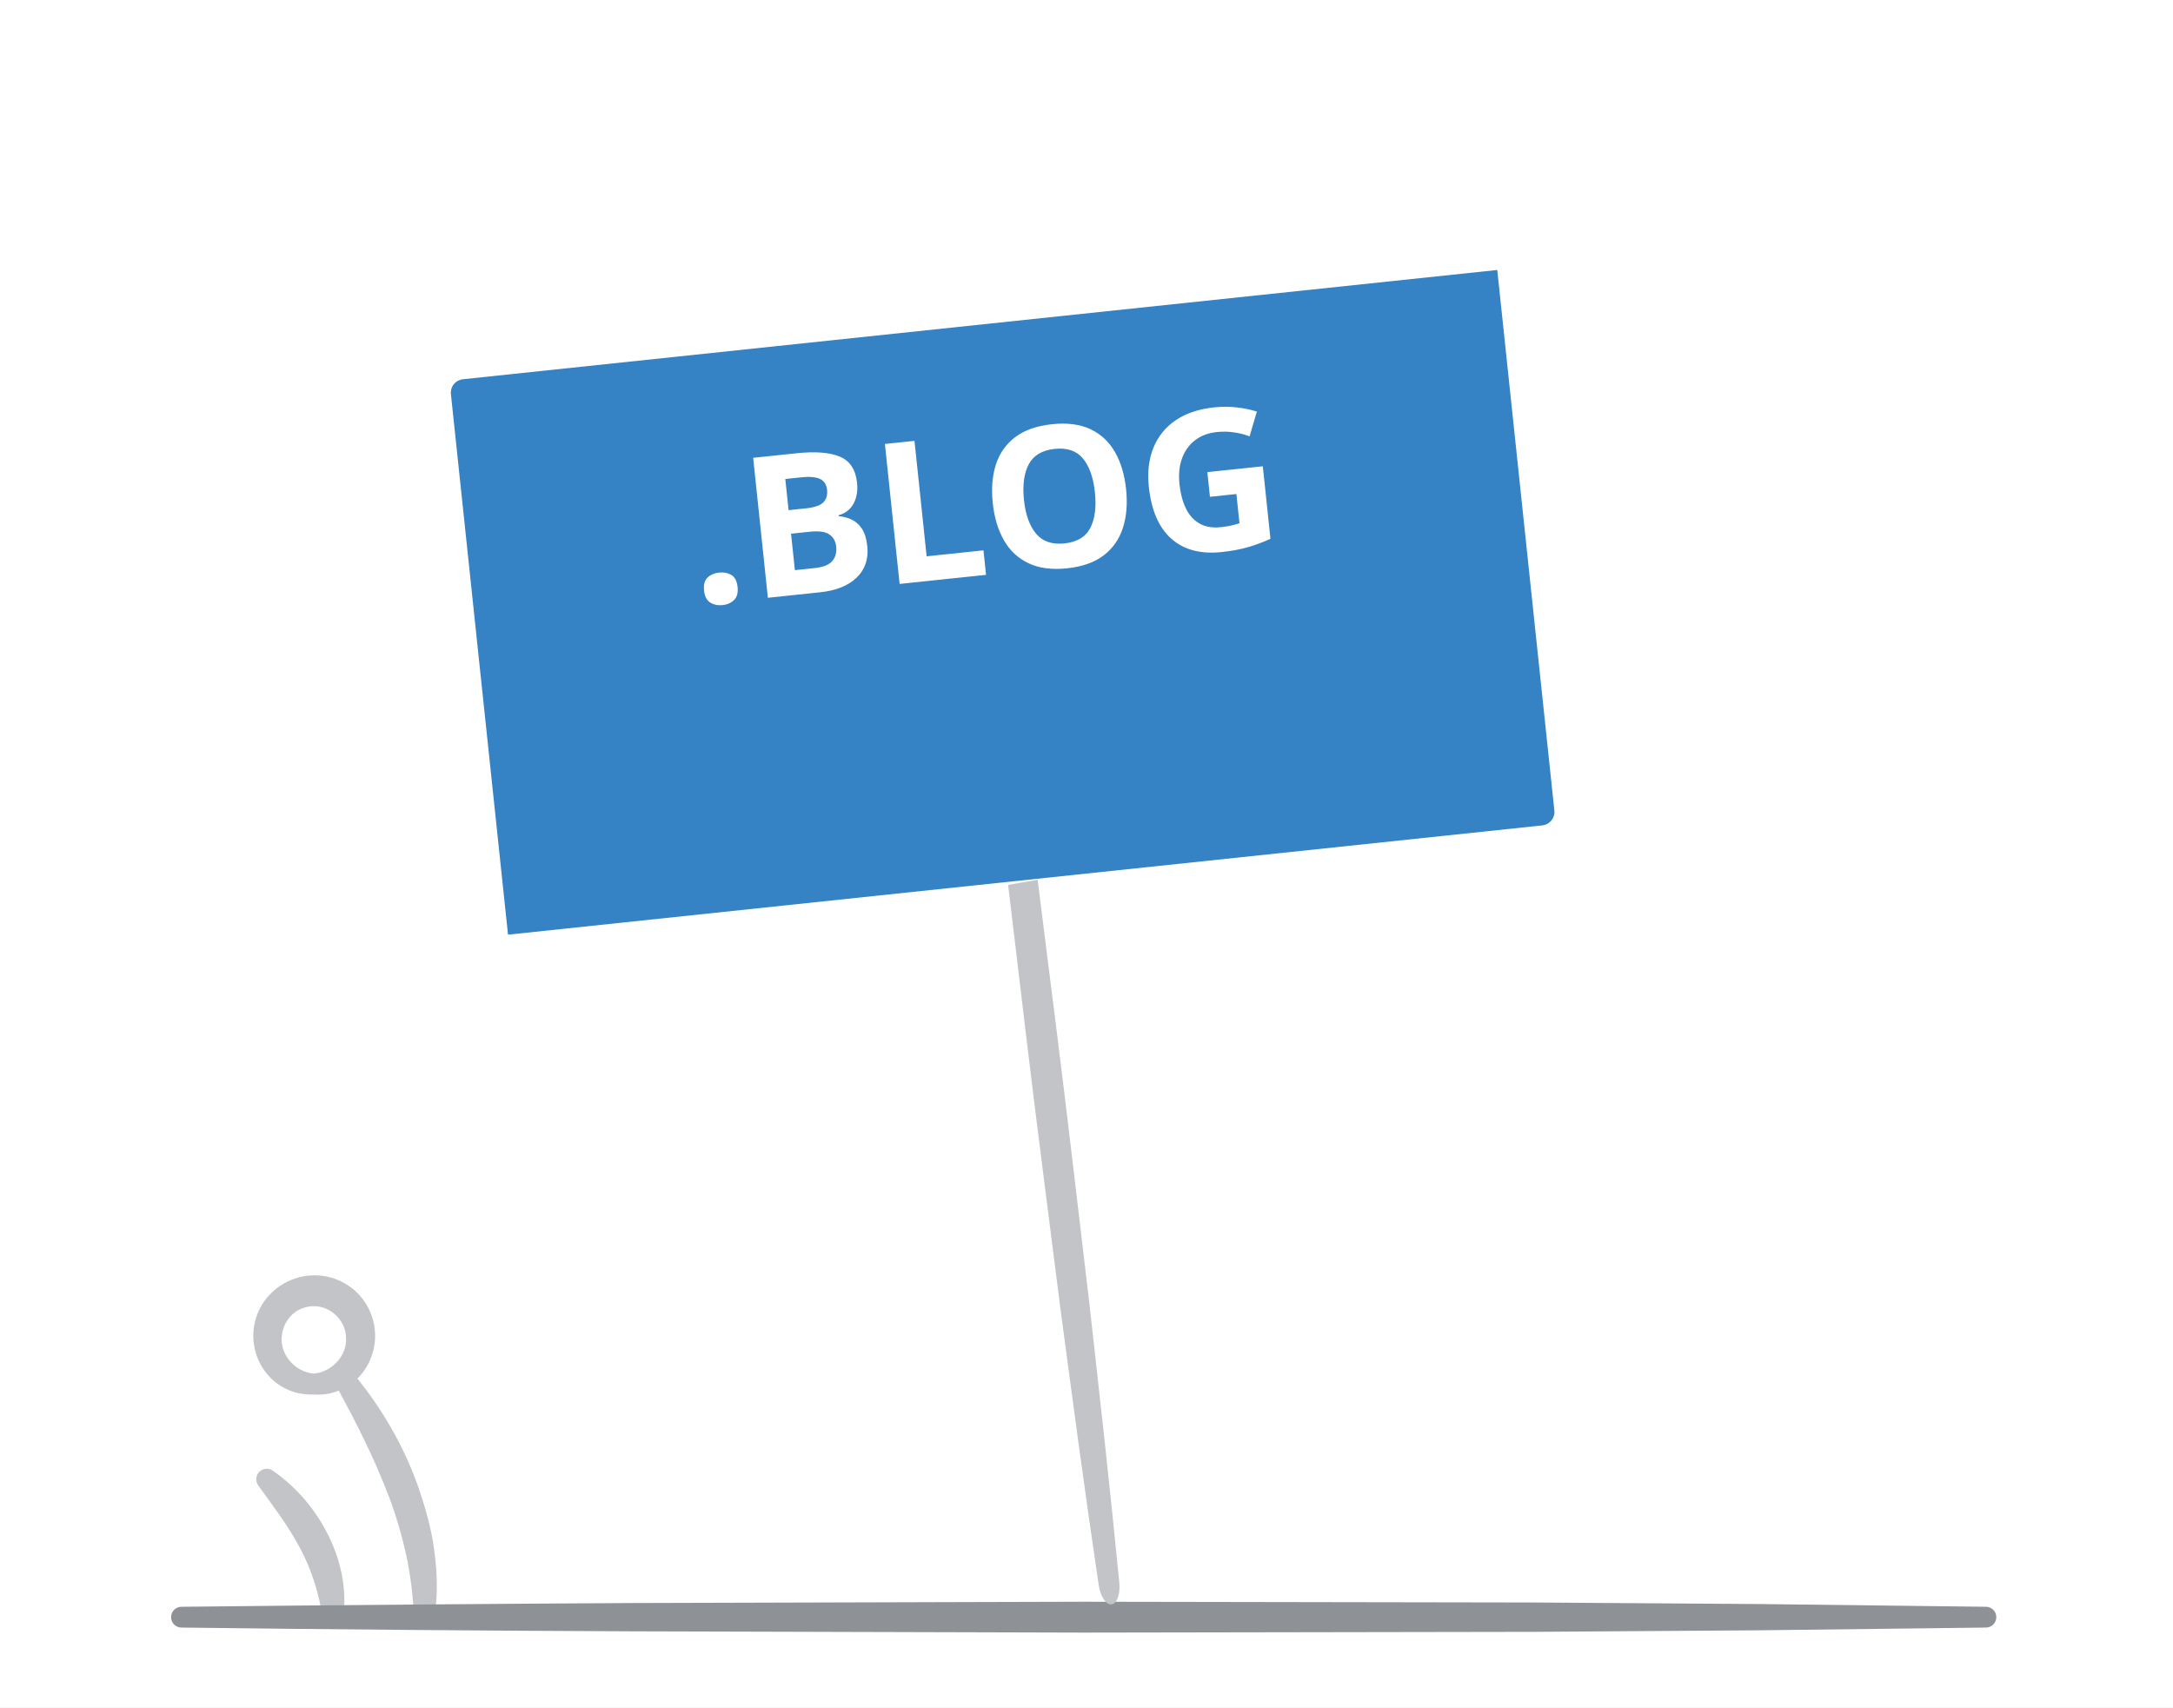
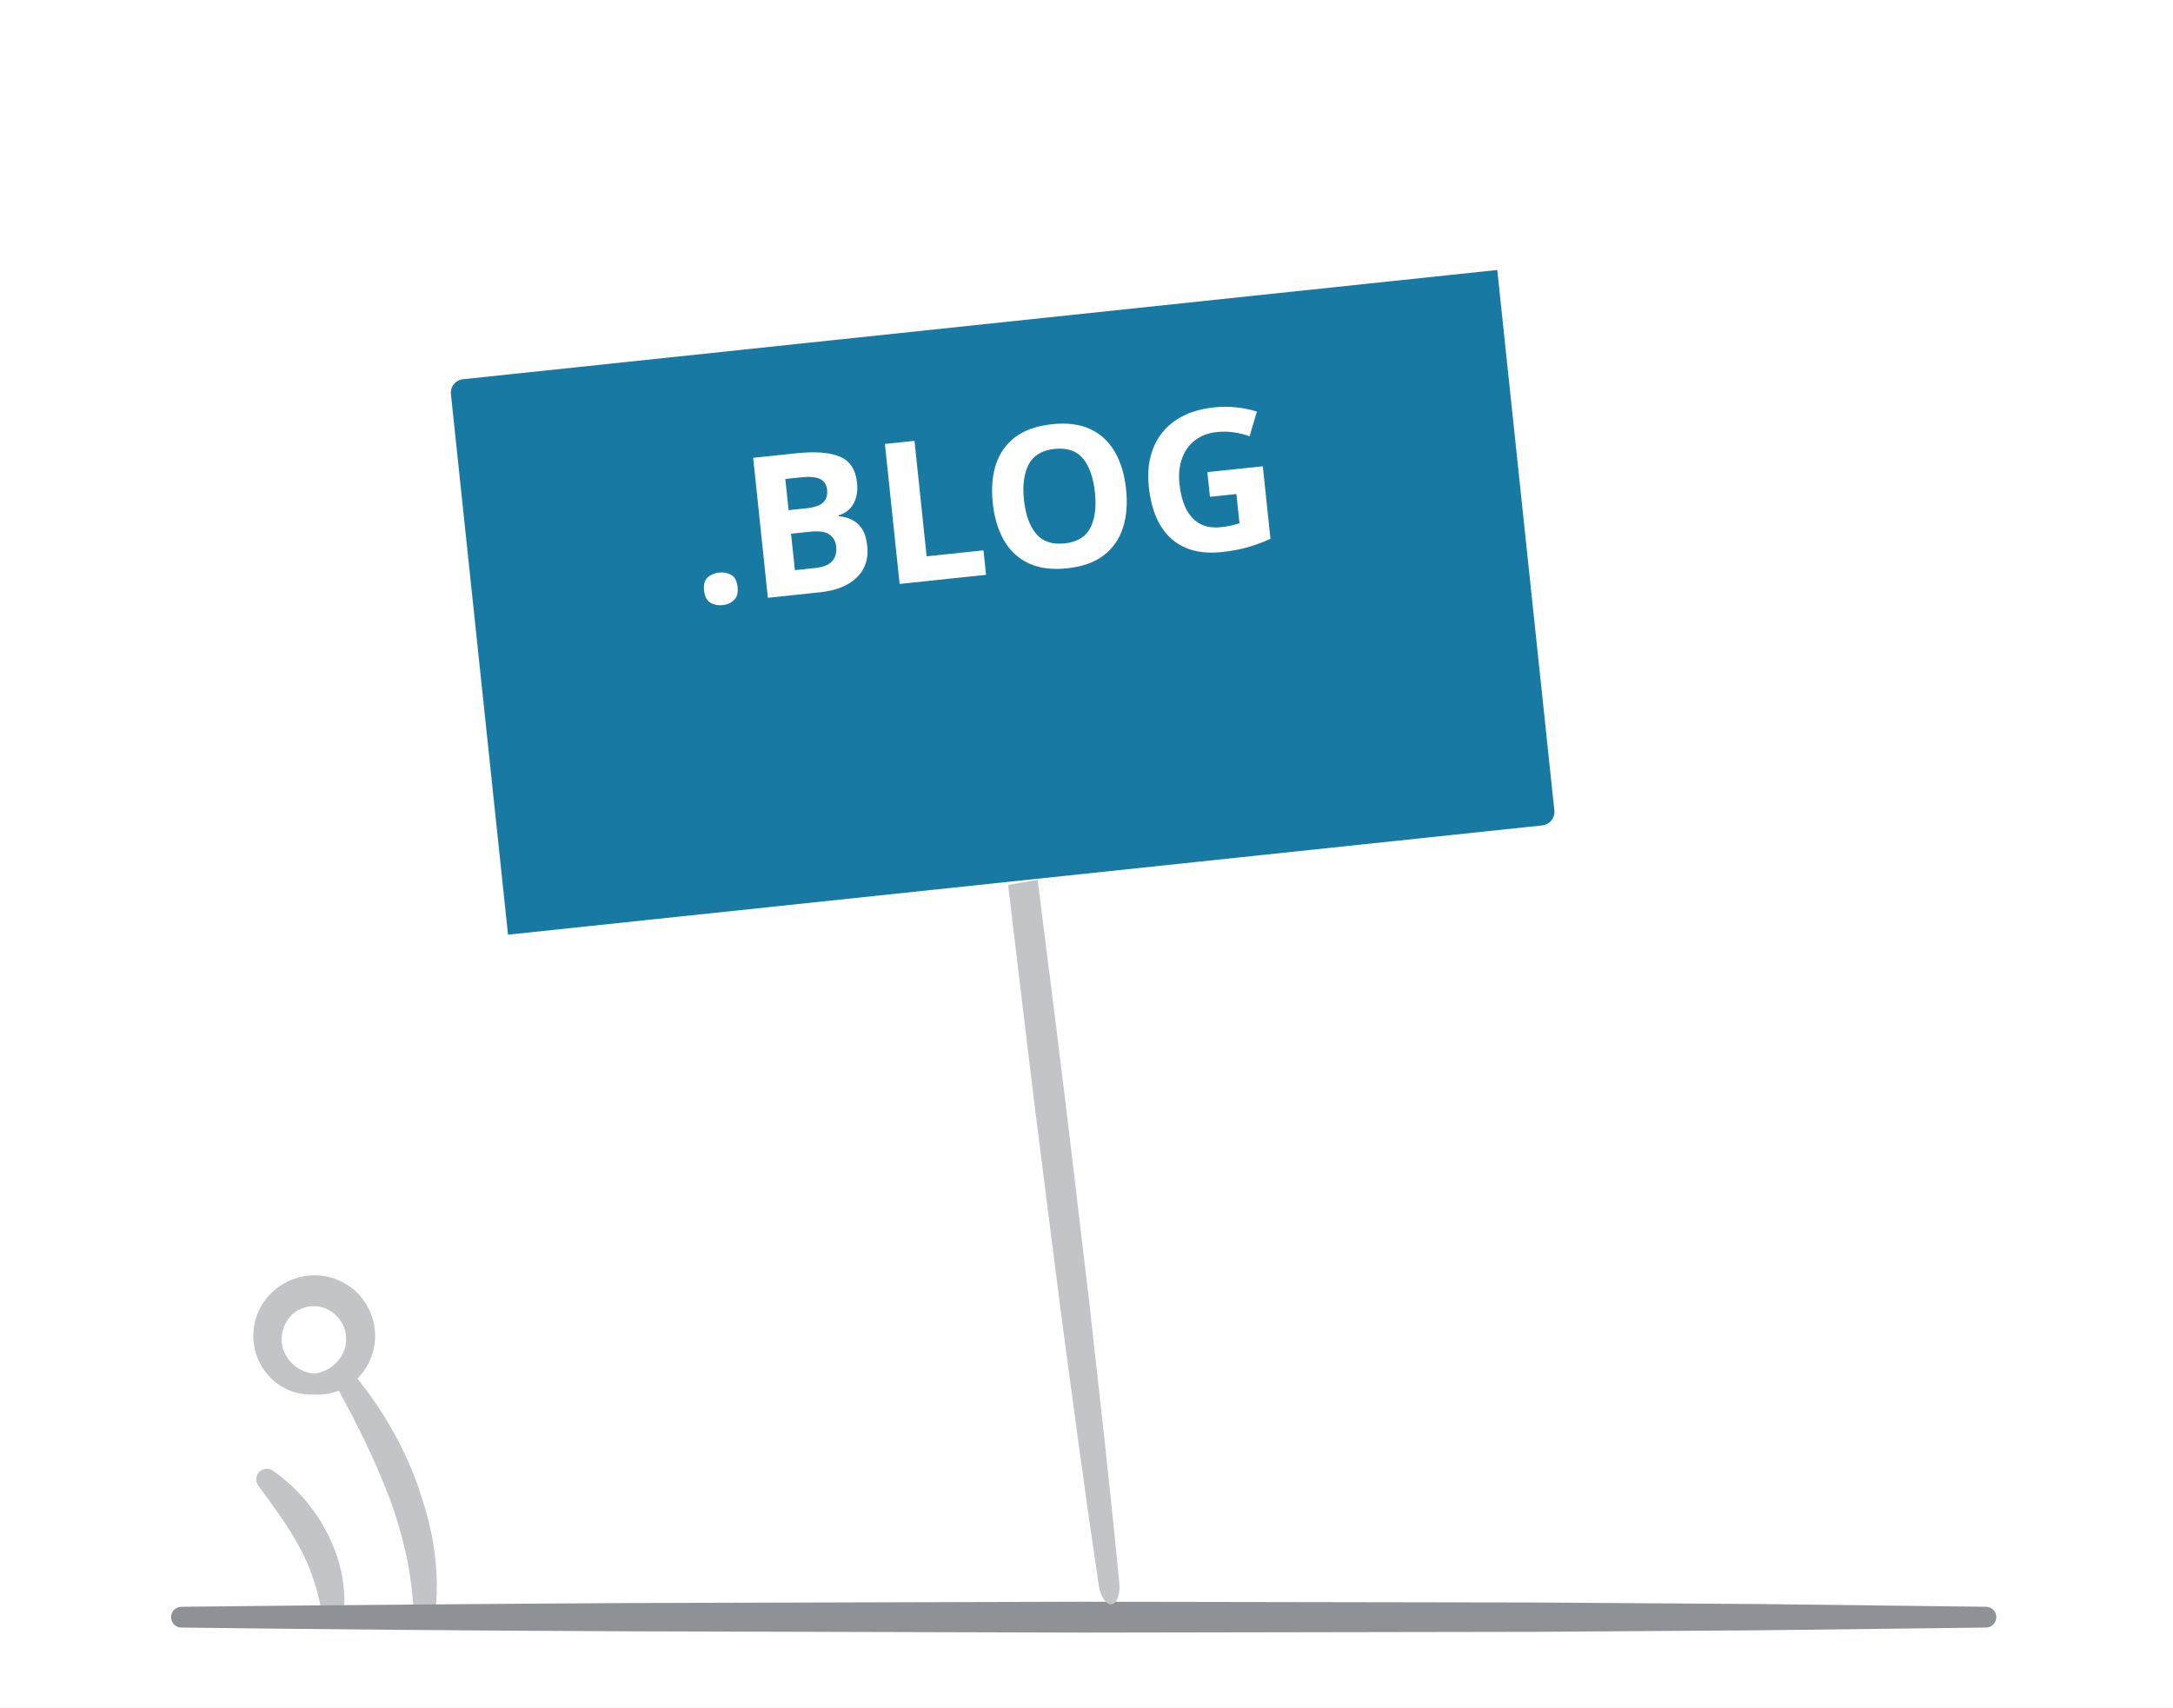
<svg xmlns="http://www.w3.org/2000/svg" height="1100" viewBox="0 0 1400 1100" width="1400">
  <g fill="none" fill-rule="evenodd">
    <path d="m0 0h1400v1100h-1400z" fill="#fff" />
    <g transform="translate(110 821)">
      <path d="m97.69 220.81c-2.162-15.573-7.05-30.643-14.44-44.52-7.35-13.87-17-26.69-26.83-40.2l-.06-.09c-1.924-2.674-1.65-6.343.648-8.702 2.298-2.36 5.958-2.73 8.682-.878 14.952 10.445 27.084 24.432 35.31 40.71 8.4 16.34 12.74 35.56 10.08 53.87-.482 3.324-3.331 5.79-6.69 5.79s-6.208-2.466-6.69-5.79zm72.12-42.48c-1.72-14.28-5.8-28.09-10.39-41.55-4.75-13.374-10.722-26.282-17.84-38.56-6.307-10.868-13.42-21.247-21.28-31.05 11.171-11.2 14.47-28.039 8.351-42.626-6.119-14.588-20.443-24.034-36.261-23.914-10.571.105-20.67 4.391-28.09 11.92-14.947 15.169-14.768 39.582.4 54.53l.63.61c7.329 6.773 17.097 10.275 27.06 9.7 5.42.427 10.865-.418 15.9-2.47 5.72 10.74 11.46 21.33 16.59 32.18 5.87 12 11.1 24.19 15.85 36.51 4.58 12.331 8.289 24.969 11.1 37.82 2.71 12.86 4.319 25.927 4.81 39.06v.09c.147 3.465 2.904 6.252 6.367 6.436 3.464.184 6.5-2.295 7.013-5.726 1.94-14.259 1.87-28.72-.21-42.96zm-98.35-137.7c.32-5.433 2.622-10.561 6.47-14.41 3.864-3.724 9.044-5.77 14.41-5.69 10.64 0 20.35 9.1 20.58 20.1.93 10.92-8.21 22-20.58 23.34-12.43-1-21.68-12.27-20.87-23.33z" fill="#c3c4c7" fill-rule="nonzero" />
      <path d="m6.92 214.19c96.88-1.073 193.76-1.88 290.64-2.42l290.64-.83 290.64.49 145.31 1 145.31 1.75c3.7 0 6.7 3 6.7 6.7s-3 6.7-6.7 6.7l-145.31 1.75-145.31 1-290.64.49-290.64-.82c-96.88-.4-193.76-1.207-290.64-2.42-3.7 0-6.7-3-6.7-6.7s3-6.7 6.7-6.7z" fill="#8e9196" />
    </g>
    <path d="m677.575 661.793c-.2 59.999.279 119.999.489 179.977.629 59.978 1.238 119.977 2.774 179.977.139 7.608 3.094 13.624 6.692 13.624s6.553-6.016 6.692-13.624c1.517-59.999 2.116-119.999 2.765-179.977.22-59.978.699-119.977.489-179.977-.16-31.848-.18-63.695-.279-95.564l-19.302.95c-.13 31.552-.15 63.083-.319 94.613z" fill="#c3c4c7" transform="matrix(.9925462 -.1218693 .1218693 .9925462 -92.46818 89.75752)" />
    <g transform="translate(290 173)">
-       <path d="m8.26 71.33 666.38-70.39 36.79 348.26c.501 4.782-2.968 9.066-7.75 9.57l-666.38 70.4-36.79-348.27c-.244-2.296.435-4.594 1.887-6.389 1.452-1.795 3.557-2.939 5.853-3.181z" fill="#3582c4" />
-       <path d="m59 109h545v182h-545z" fill="#3582c4" />
+       <path d="m8.26 71.33 666.38-70.39 36.79 348.26c.501 4.782-2.968 9.066-7.75 9.57l-666.38 70.4-36.79-348.27c-.244-2.296.435-4.594 1.887-6.389 1.452-1.795 3.557-2.939 5.853-3.181z" fill="#187aa2" />
+       <path d="m59 109h545v182h-545z" fill="#187aa2" />
      <text fill="#fff" font-family="NotoSans-Bold, Noto Sans" font-size="127" font-weight="bold" transform="matrix(.9945219 -.1045285 .1045285 .9945219 -20.42621 37.88475)">
        <tspan x="158.062" y="196.82">.BLOG</tspan>
      </text>
    </g>
  </g>
</svg>
